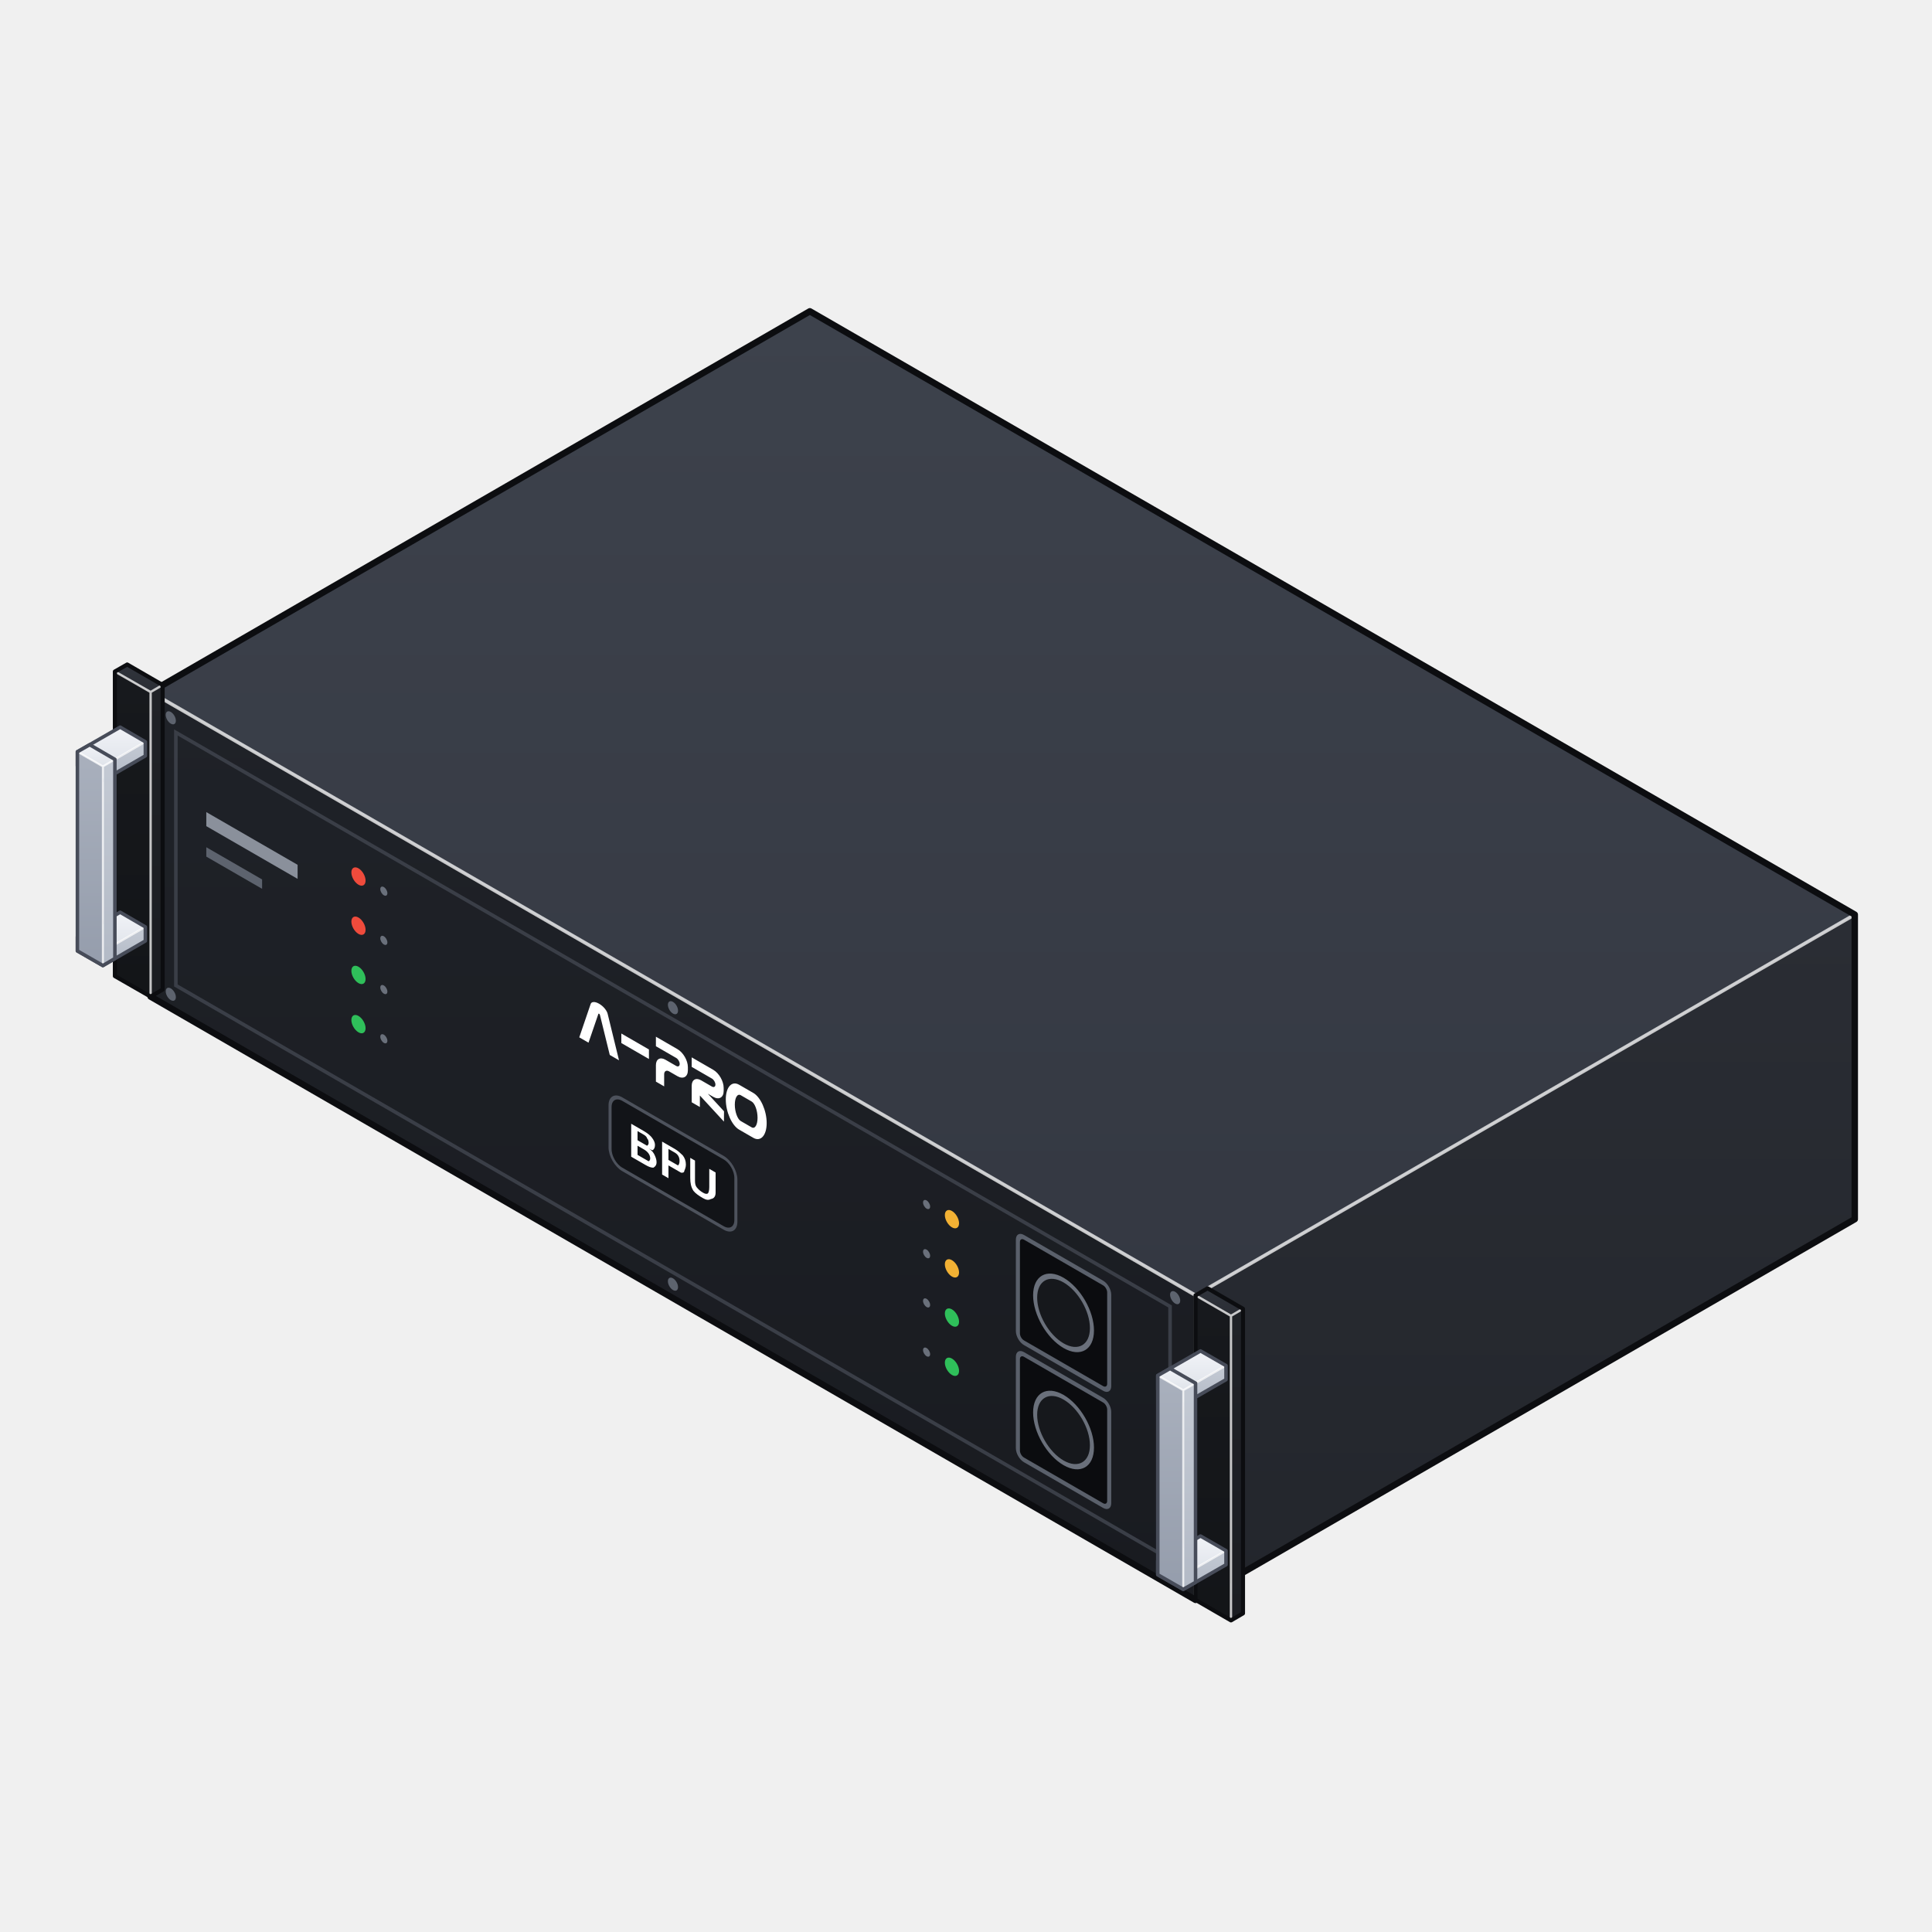
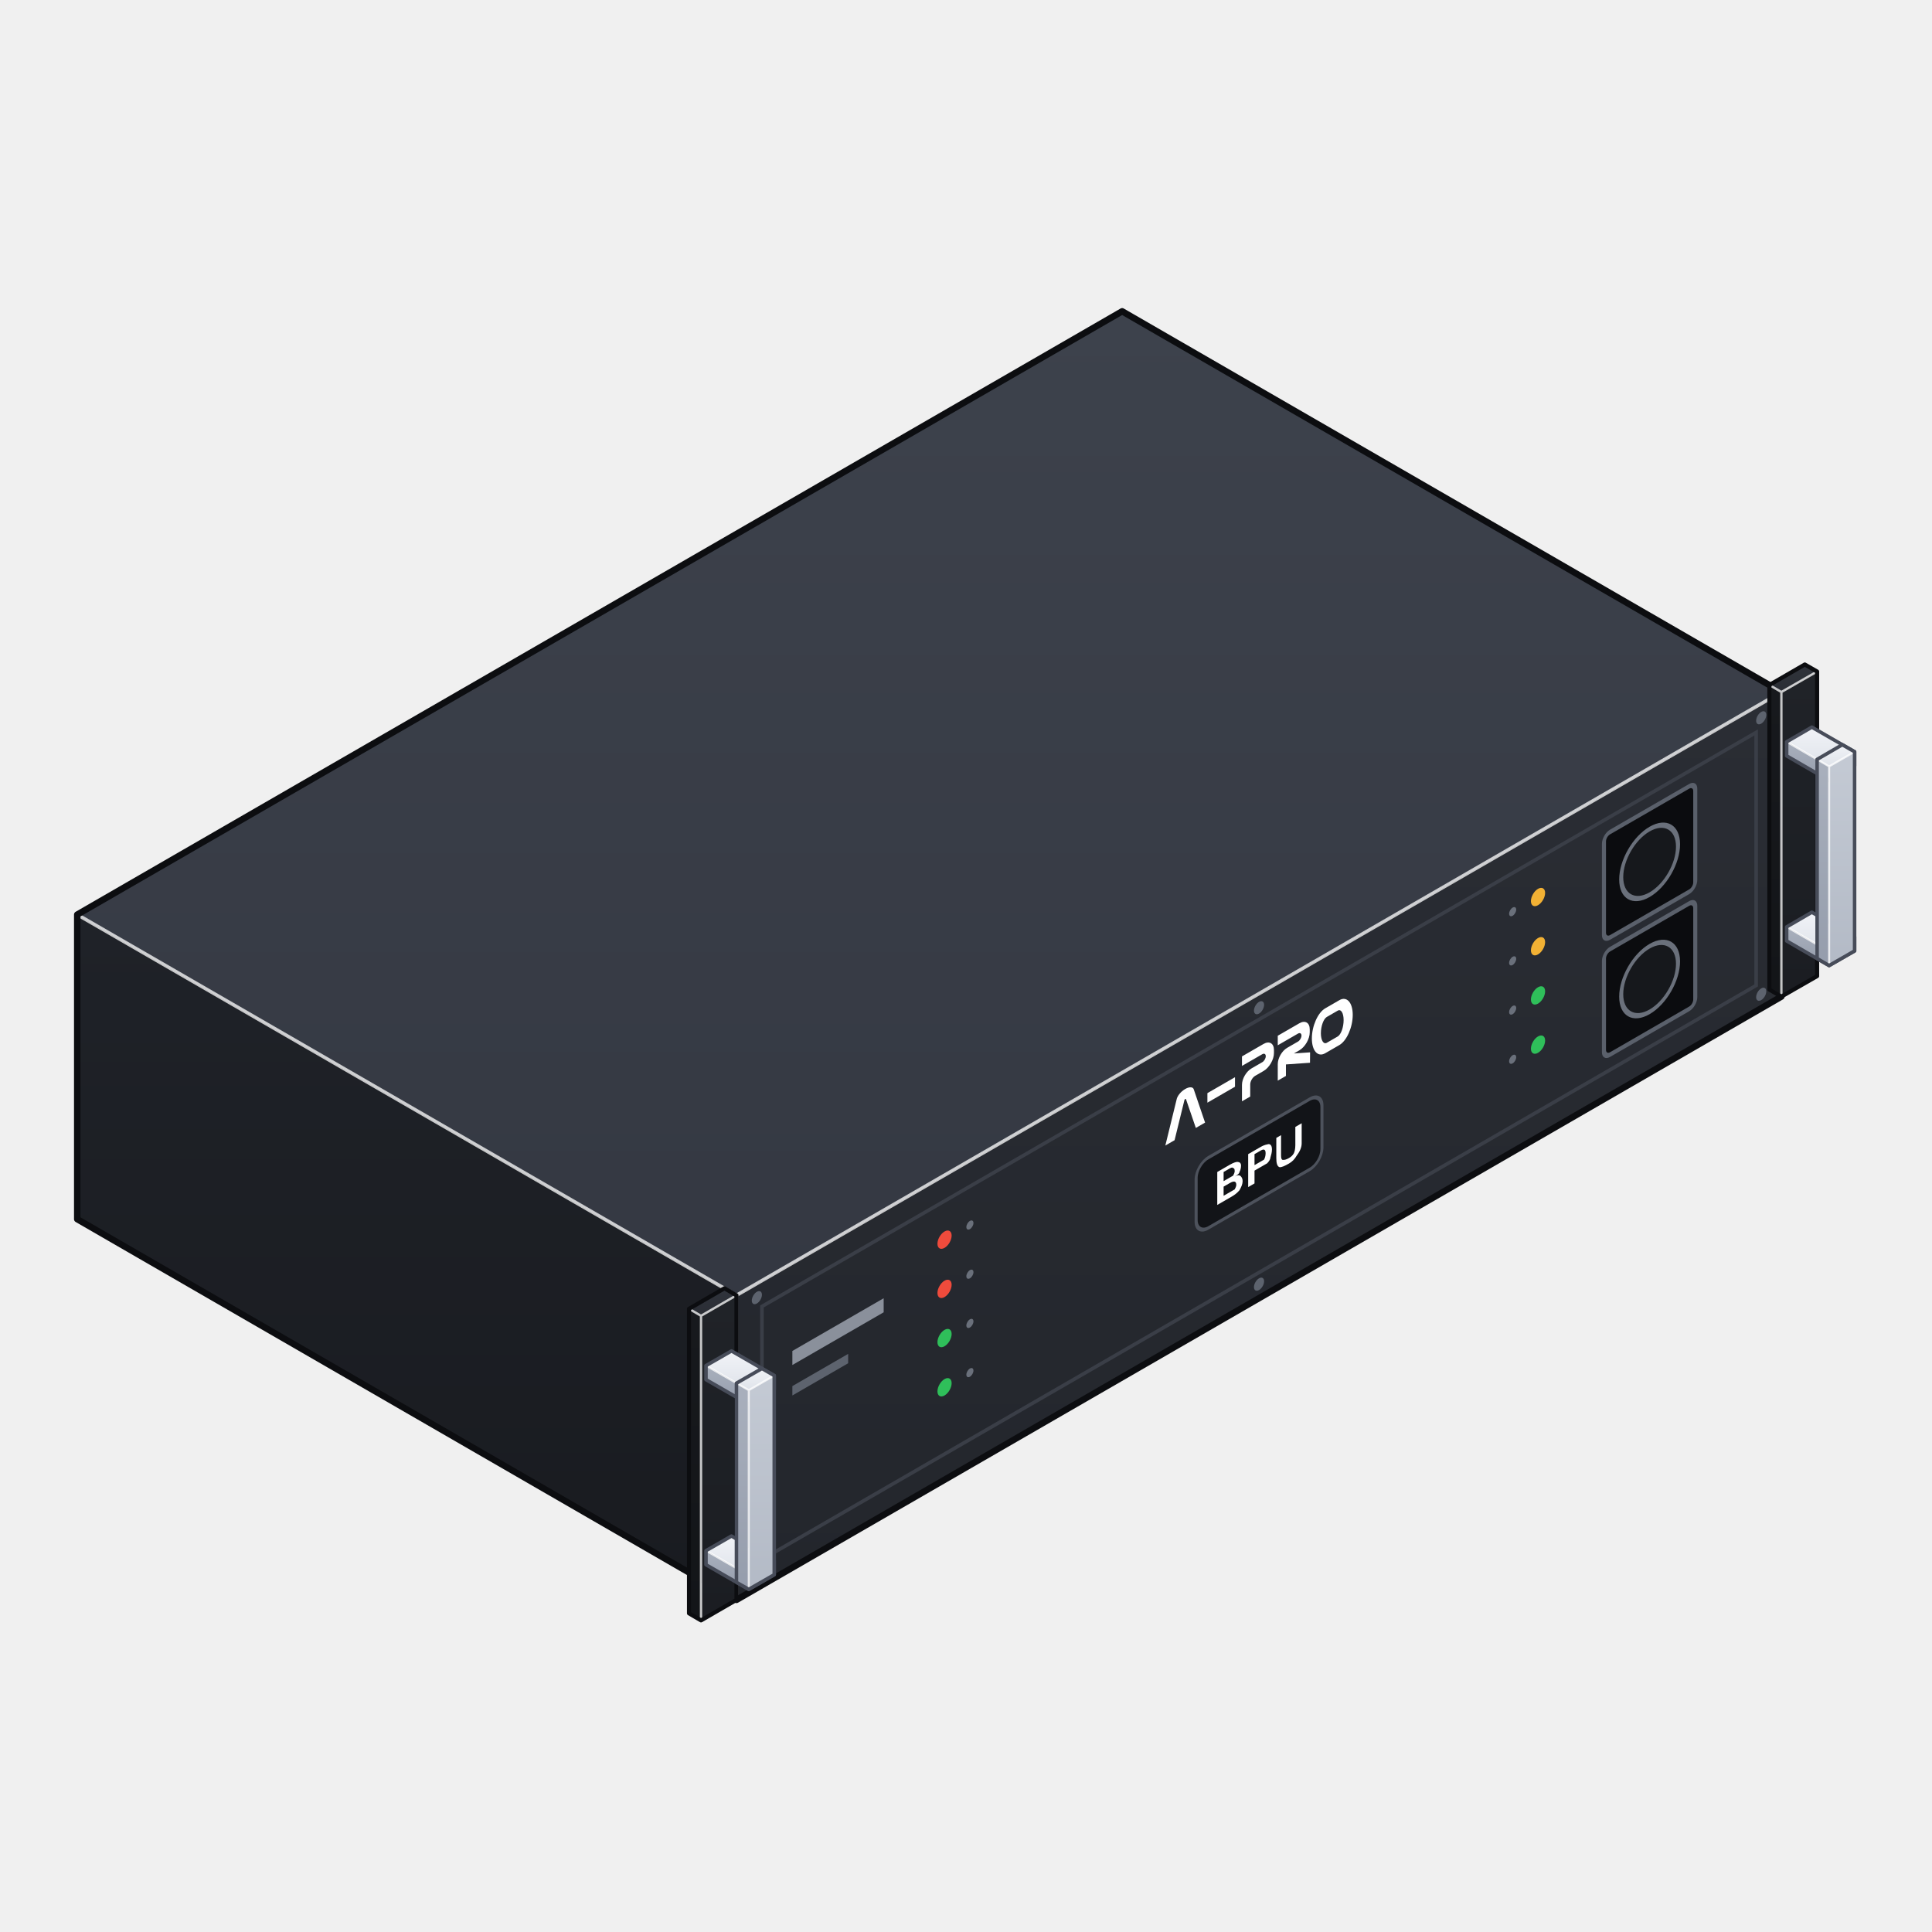
<svg xmlns="http://www.w3.org/2000/svg" width="600" height="600" viewBox="0 0 600 600" fill="none">
  <defs>
    <linearGradient id="g0" x1="0" y1="0" x2="0" y2="1">
+       <stop offset="0" stop-color="#2a2d34" />
+       <stop offset="1" stop-color="#23262c" />
+     </linearGradient>
+     <linearGradient id="g1" x1="0" y1="0" x2="0" y2="1">
      <stop offset="0" stop-color="#1f2228" />
      <stop offset="1" stop-color="#191b20" />
-     </linearGradient>
-     <linearGradient id="g1" x1="0" y1="0" x2="0" y2="1">
-       <stop offset="0" stop-color="#2a2d34" />
-       <stop offset="1" stop-color="#23262c" />
    </linearGradient>
    <linearGradient id="g2" x1="0" y1="0" x2="0" y2="1">
      <stop offset="0" stop-color="#3d424c" />
      <stop offset="1" stop-color="#343842" />
    </linearGradient>
    <linearGradient id="g3" x1="0" y1="0" x2="0" y2="1">
+       <stop offset="0" stop-color="#202328" />
+       <stop offset="1" stop-color="#1b1d22" />
+     </linearGradient>
+     <linearGradient id="g4" x1="0" y1="0" x2="0" y2="1">
      <stop offset="0" stop-color="#17191d" />
      <stop offset="1" stop-color="#131518" />
-     </linearGradient>
-     <linearGradient id="g4" x1="0" y1="0" x2="0" y2="1">
-       <stop offset="0" stop-color="#202328" />
-       <stop offset="1" stop-color="#1b1d22" />
    </linearGradient>
    <linearGradient id="g5" x1="0" y1="0" x2="0" y2="1">
      <stop offset="0" stop-color="#30343c" />
      <stop offset="1" stop-color="#2a2d34" />
    </linearGradient>
    <linearGradient id="g6" x1="0" y1="0" x2="0" y2="1">
+       <stop offset="0" stop-color="#c4cad4" />
+       <stop offset="1" stop-color="#b3bac6" />
+     </linearGradient>
+     <linearGradient id="g7" x1="0" y1="0" x2="0" y2="1">
      <stop offset="0" stop-color="#a9b0bd" />
      <stop offset="1" stop-color="#959dac" />
-     </linearGradient>
-     <linearGradient id="g7" x1="0" y1="0" x2="0" y2="1">
-       <stop offset="0" stop-color="#c4cad4" />
-       <stop offset="1" stop-color="#b3bac6" />
    </linearGradient>
    <linearGradient id="g8" x1="0" y1="0" x2="0" y2="1">
      <stop offset="0" stop-color="#f1f3f7" />
      <stop offset="1" stop-color="#dfe3ea" />
    </linearGradient>
  </defs>
-   <g transform="translate(240.5 184.9) scale(0.9095)">
+   <g transform="translate(359.5 184.9) scale(0.9095)">
    <g>
-       <path d="M-213.0 137.0 L143.8 343.0 L143.8 239.0 L-213.0 33.0 Z" fill="url(#g0)" />
-       <path d="M368.9 213.0 L143.8 343.0 L143.8 239.0 L368.9 109.0 Z" fill="url(#g1)" />
-       <path d="M12.1 -97.0 L368.9 109.0 L143.8 239.0 L-213.0 33.0 Z" fill="url(#g2)" />
-       <path d="M143.8 343.0 L143.8 239.0 L-213.0 33.0 M368.9 109.0 L143.8 239.0" fill="none" stroke="#ffffff" stroke-opacity=".75" stroke-width="1.2" stroke-linejoin="round" />
-       <path d="M12.1 -97.0 L368.9 109.0 L368.9 213.0 L143.8 343.0 L-213.0 137.0 L-213.0 33.0 Z" fill="none" stroke="#0c0d10" stroke-width="2.2" stroke-linejoin="round" />
+       <path d="M213.0 137.0 L-143.8 343.0 L-143.8 239.0 L213.0 33.0 Z" fill="url(#g0)" />
+       <path d="M-368.9 213.0 L-143.8 343.0 L-143.8 239.0 L-368.9 109.0 Z" fill="url(#g1)" />
+       <path d="M-12.1 -97.0 L-368.9 109.0 L-143.8 239.0 L213.0 33.0 Z" fill="url(#g2)" />
+       <path d="M-143.8 343.0 L-143.8 239.0 L213.0 33.0 M-368.9 109.0 L-143.8 239.0" fill="none" stroke="#ffffff" stroke-opacity=".75" stroke-width="1.2" stroke-linejoin="round" />
+       <path d="M-12.1 -97.0 L-368.9 109.0 L-368.9 213.0 L-143.8 343.0 L213.0 137.0 L213.0 33.0 Z" fill="none" stroke="#0c0d10" stroke-width="2.2" stroke-linejoin="round" />
    </g>
    <g>
-       <path d="M-225.2 130.0 L-213.0 137.0 L-213.0 33.0 L-225.2 26.0 Z" fill="url(#g3)" />
-       <path d="M-208.9 134.6 L-213.0 137.0 L-213.0 33.0 L-208.9 30.6 Z" fill="url(#g4)" />
-       <path d="M-221.0 23.6 L-208.9 30.6 L-213.0 33.0 L-225.2 26.0 Z" fill="url(#g5)" />
-       <path d="M-213.0 137.0 L-213.0 33.0 L-225.2 26.0 M-208.9 30.6 L-213.0 33.0" fill="none" stroke="#ffffff" stroke-opacity=".75" stroke-width="0.8" stroke-linejoin="round" />
-       <path d="M-221.0 23.6 L-208.9 30.6 L-208.9 134.6 L-213.0 137.0 L-225.2 130.0 L-225.2 26.0 Z" fill="none" stroke="#0c0d10" stroke-width="1.4" stroke-linejoin="round" />
+       <path d="M225.2 130.0 L213.0 137.0 L213.0 33.0 L225.2 26.0 Z" fill="url(#g3)" />
+       <path d="M208.9 134.6 L213.0 137.0 L213.0 33.0 L208.9 30.6 Z" fill="url(#g4)" />
+       <path d="M221.0 23.6 L208.9 30.6 L213.0 33.0 L225.2 26.0 Z" fill="url(#g5)" />
+       <path d="M213.0 137.0 L213.0 33.0 L225.2 26.0 M208.9 30.6 L213.0 33.0" fill="none" stroke="#ffffff" stroke-opacity=".75" stroke-width="0.8" stroke-linejoin="round" />
+       <path d="M221.0 23.6 L208.9 30.6 L208.9 134.6 L213.0 137.0 L225.2 130.0 L225.2 26.0 Z" fill="none" stroke="#0c0d10" stroke-width="1.4" stroke-linejoin="round" />
    </g>
    <g>
-       <path d="M143.8 343.0 L155.9 350.0 L155.9 246.0 L143.8 239.0 Z" fill="url(#g3)" />
-       <path d="M160.0 347.6 L155.9 350.0 L155.9 246.0 L160.0 243.6 Z" fill="url(#g4)" />
-       <path d="M147.9 236.6 L160.0 243.6 L155.9 246.0 L143.8 239.0 Z" fill="url(#g5)" />
-       <path d="M155.9 350.0 L155.9 246.0 L143.8 239.0 M160.0 243.6 L155.9 246.0" fill="none" stroke="#ffffff" stroke-opacity=".75" stroke-width="0.8" stroke-linejoin="round" />
-       <path d="M147.9 236.6 L160.0 243.6 L160.0 347.6 L155.9 350.0 L143.8 343.0 L143.8 239.0 Z" fill="none" stroke="#0c0d10" stroke-width="1.4" stroke-linejoin="round" />
+       <path d="M-143.8 343.0 L-155.9 350.0 L-155.9 246.0 L-143.8 239.0 Z" fill="url(#g3)" />
+       <path d="M-160.0 347.6 L-155.9 350.0 L-155.9 246.0 L-160.0 243.6 Z" fill="url(#g4)" />
+       <path d="M-147.9 236.6 L-160.0 243.6 L-155.9 246.0 L-143.8 239.0 Z" fill="url(#g5)" />
+       <path d="M-155.9 350.0 L-155.9 246.0 L-143.8 239.0 M-160.0 243.6 L-155.9 246.0" fill="none" stroke="#ffffff" stroke-opacity=".75" stroke-width="0.8" stroke-linejoin="round" />
+       <path d="M-147.9 236.6 L-160.0 243.6 L-160.0 347.6 L-155.9 350.0 L-143.8 343.0 L-143.8 239.0 Z" fill="none" stroke="#0c0d10" stroke-width="1.4" stroke-linejoin="round" />
    </g>
-     <g transform="matrix(34.641 20.000 0.000 40.000 -213.04 33.00)">
-       <rect x=".25" y=".22" width="9.80" height="2.16" fill="none" stroke="#3a3e47" stroke-width=".035" />
-       <circle cx="0.20" cy="0.12" r=".05" fill="#5d636e" />
-       <circle cx="0.20" cy="2.48" r=".05" fill="#5d636e" />
-       <circle cx="10.10" cy="0.12" r=".05" fill="#5d636e" />
-       <circle cx="10.10" cy="2.48" r=".05" fill="#5d636e" />
-       <circle cx="5.15" cy="0.12" r=".05" fill="#5d636e" />
-       <circle cx="5.15" cy="2.48" r=".05" fill="#5d636e" />
-       <circle cx="2.05" cy="0.55" r=".07" fill="#ef4b3c" />
-       <circle cx="2.3" cy="0.55" r=".035" fill="#6a707b" />
-       <circle cx="2.05" cy="0.97" r=".07" fill="#ef4b3c" />
-       <circle cx="2.3" cy="0.97" r=".035" fill="#6a707b" />
-       <circle cx="2.05" cy="1.39" r=".07" fill="#2fbf5a" />
-       <circle cx="2.3" cy="1.39" r=".035" fill="#6a707b" />
-       <circle cx="2.05" cy="1.81" r=".07" fill="#2fbf5a" />
-       <circle cx="2.3" cy="1.81" r=".035" fill="#6a707b" />
-       <circle cx="7.90" cy="0.55" r=".07" fill="#f2b134" />
-       <circle cx="7.65" cy="0.55" r=".035" fill="#6a707b" />
-       <circle cx="7.90" cy="0.97" r=".07" fill="#f2b134" />
-       <circle cx="7.65" cy="0.97" r=".035" fill="#6a707b" />
-       <circle cx="7.90" cy="1.39" r=".07" fill="#2fbf5a" />
-       <circle cx="7.65" cy="1.39" r=".035" fill="#6a707b" />
-       <circle cx="7.90" cy="1.81" r=".07" fill="#2fbf5a" />
-       <circle cx="7.65" cy="1.81" r=".035" fill="#6a707b" />
-       <rect x=".55" y=".75" width=".9" height=".12" fill="#8a909b" />
-       <rect x=".55" y="1.05" width=".55" height=".08" fill="#5d636e" />
-       <rect x="8.55" y="0.35" width=".9" height=".9" rx=".06" fill="#0b0c0f" stroke="#5a606b" stroke-width=".04" />
-       <circle cx="9.00" cy="0.80" r=".28" fill="#16181c" stroke="#6a707b" stroke-width=".04" />
-       <rect x="8.55" y="1.35" width=".9" height=".9" rx=".06" fill="#0b0c0f" stroke="#5a606b" stroke-width=".04" />
-       <circle cx="9.00" cy="1.80" r=".28" fill="#16181c" stroke="#6a707b" stroke-width=".04" />
-       <g transform="translate(4.200 0.450) scale(0.02436)">
-         <path d="M59.655 12.42L53.115 9.54H55.315C57.625 9.54 59.515 7.66 59.515 5.34V4.28C59.515 1.94 57.635 0.06 55.315 0.06H46.575V3.4H54.745C55.545 3.4 56.175 4.03 56.175 4.8C56.175 5.57 55.545 6.2 54.745 6.2H50.375C48.265 6.2 46.575 7.91 46.575 10.03V15.8H49.885V11.77L59.625 16.05L59.655 12.42ZM70.825 12.45H66.425C65.115 12.45 64.025 10.42 64.025 7.91C64.025 5.4 65.115 3.4 66.425 3.4H70.825C72.165 3.4 73.225 5.4 73.225 7.91C73.225 10.42 72.165 12.45 70.825 12.45ZM71.515 0.06H65.775C62.775 0.06 60.375 3.6 60.375 7.91C60.375 12.22 62.775 15.79 65.775 15.79H71.515C74.485 15.79 76.915 12.25 76.915 7.91C76.915 3.57 74.485 0.06 71.515 0.06ZM9.115 3.51C9.285 3.51 9.405 3.6 9.455 3.77L13.425 15.79H17.165L12.625 1.97C12.365 0.86 10.915 0 9.115 0C7.315 0 5.885 0.86 5.635 1.97L1.085 15.79H4.825L8.795 3.77C8.825 3.6 8.965 3.51 9.105 3.51H9.115ZM32.095 0.06V3.4H40.295C41.095 3.4 41.725 4.03 41.725 4.8C41.725 5.57 41.095 6.2 40.295 6.2H35.955C33.815 6.2 32.095 7.91 32.095 10.03V15.8H35.435V11.57C35.435 10.46 36.345 9.54 37.435 9.54H40.835C43.145 9.54 45.035 7.66 45.035 5.34V4.28C45.035 1.94 43.155 0.06 40.835 0.06H32.095ZM29.275 9.28H18.105V5.94H29.275V9.28Z" fill="#ffffff" />
+     <g transform="matrix(-34.641 20.000 0.000 40.000 213.04 33.00)">
+       <g transform="translate(10.300 0) scale(-1 1)">
+         <rect x=".25" y=".22" width="9.80" height="2.16" fill="none" stroke="#3a3e47" stroke-width=".035" />
+         <circle cx="0.20" cy="0.12" r=".05" fill="#5d636e" />
+         <circle cx="0.20" cy="2.48" r=".05" fill="#5d636e" />
+         <circle cx="10.10" cy="0.12" r=".05" fill="#5d636e" />
+         <circle cx="10.10" cy="2.48" r=".05" fill="#5d636e" />
+         <circle cx="5.15" cy="0.12" r=".05" fill="#5d636e" />
+         <circle cx="5.15" cy="2.48" r=".05" fill="#5d636e" />
+         <circle cx="2.05" cy="0.55" r=".07" fill="#ef4b3c" />
+         <circle cx="2.3" cy="0.55" r=".035" fill="#6a707b" />
+         <circle cx="2.05" cy="0.97" r=".07" fill="#ef4b3c" />
+         <circle cx="2.3" cy="0.97" r=".035" fill="#6a707b" />
+         <circle cx="2.05" cy="1.39" r=".07" fill="#2fbf5a" />
+         <circle cx="2.3" cy="1.39" r=".035" fill="#6a707b" />
+         <circle cx="2.05" cy="1.81" r=".07" fill="#2fbf5a" />
+         <circle cx="2.3" cy="1.81" r=".035" fill="#6a707b" />
+         <circle cx="7.90" cy="0.55" r=".07" fill="#f2b134" />
+         <circle cx="7.65" cy="0.55" r=".035" fill="#6a707b" />
+         <circle cx="7.90" cy="0.97" r=".07" fill="#f2b134" />
+         <circle cx="7.65" cy="0.97" r=".035" fill="#6a707b" />
+         <circle cx="7.90" cy="1.39" r=".07" fill="#2fbf5a" />
+         <circle cx="7.65" cy="1.39" r=".035" fill="#6a707b" />
+         <circle cx="7.90" cy="1.81" r=".07" fill="#2fbf5a" />
+         <circle cx="7.65" cy="1.81" r=".035" fill="#6a707b" />
+         <rect x=".55" y=".75" width=".9" height=".12" fill="#8a909b" />
+         <rect x=".55" y="1.05" width=".55" height=".08" fill="#5d636e" />
+         <rect x="8.55" y="0.35" width=".9" height=".9" rx=".06" fill="#0b0c0f" stroke="#5a606b" stroke-width=".04" />
+         <circle cx="9.00" cy="0.80" r=".28" fill="#16181c" stroke="#6a707b" stroke-width=".04" />
+         <rect x="8.55" y="1.35" width=".9" height=".9" rx=".06" fill="#0b0c0f" stroke="#5a606b" stroke-width=".04" />
+         <circle cx="9.00" cy="1.80" r=".28" fill="#16181c" stroke="#6a707b" stroke-width=".04" />
+         <g transform="translate(4.200 0.450) scale(0.02436)">
+           <path d="M59.655 12.42L53.115 9.54H55.315C57.625 9.54 59.515 7.66 59.515 5.34V4.28C59.515 1.94 57.635 0.06 55.315 0.06H46.575V3.4H54.745C55.545 3.4 56.175 4.03 56.175 4.8C56.175 5.57 55.545 6.2 54.745 6.2H50.375C48.265 6.2 46.575 7.91 46.575 10.03V15.8H49.885V11.77L59.625 16.05L59.655 12.42ZM70.825 12.45H66.425C65.115 12.45 64.025 10.42 64.025 7.91C64.025 5.4 65.115 3.4 66.425 3.4H70.825C72.165 3.4 73.225 5.4 73.225 7.91C73.225 10.42 72.165 12.45 70.825 12.45ZM71.515 0.06H65.775C62.775 0.06 60.375 3.6 60.375 7.91C60.375 12.22 62.775 15.79 65.775 15.79H71.515C74.485 15.79 76.915 12.25 76.915 7.91C76.915 3.57 74.485 0.06 71.515 0.06ZM9.115 3.51C9.285 3.51 9.405 3.6 9.455 3.77L13.425 15.79H17.165L12.625 1.97C12.365 0.86 10.915 0 9.115 0C7.315 0 5.885 0.86 5.635 1.97L1.085 15.79H4.825L8.795 3.77C8.825 3.6 8.965 3.51 9.105 3.51H9.115ZM32.095 0.06V3.4H40.295C41.095 3.4 41.725 4.03 41.725 4.8C41.725 5.57 41.095 6.2 40.295 6.2H35.955C33.815 6.2 32.095 7.91 32.095 10.03V15.8H35.435V11.57C35.435 10.46 36.345 9.54 37.435 9.54H40.835C43.145 9.54 45.035 7.66 45.035 5.34V4.28C45.035 1.94 43.155 0.06 40.835 0.06H32.095ZM29.275 9.28H18.105V5.94H29.275V9.28Z" fill="#ffffff" />
+         </g>
+         <rect x="4.53" y="1.15" width="1.24" height=".6" rx=".12" fill="#121418" stroke="#4d525c" stroke-width=".03" />
+         <text x="5.15" y="1.6" text-anchor="middle" font-family="SUIT, Pretendard, Arial, sans-serif" font-weight="700" font-size=".42" fill="#ffffff">BPU</text>
      </g>
-       <rect x="4.53" y="1.15" width="1.24" height=".6" rx=".12" fill="#121418" stroke="#4d525c" stroke-width=".03" />
-       <text x="5.15" y="1.6" text-anchor="middle" font-family="SUIT, Pretendard, Arial, sans-serif" font-weight="700" font-size=".42" fill="#ffffff">BPU</text>
    </g>
    <g>
-       <path d="M-238.0 121.4 L-229.3 126.4 L-229.3 121.6 L-238.0 116.6 Z" fill="url(#g6)" />
-       <path d="M-214.8 118.0 L-229.3 126.4 L-229.3 121.6 L-214.8 113.2 Z" fill="url(#g7)" />
-       <path d="M-223.4 108.2 L-214.8 113.2 L-229.3 121.6 L-238.0 116.6 Z" fill="url(#g8)" />
-       <path d="M-229.3 126.4 L-229.3 121.6 L-238.0 116.6 M-214.8 113.2 L-229.3 121.6" fill="none" stroke="#ffffff" stroke-opacity=".75" stroke-width="0.7" stroke-linejoin="round" />
-       <path d="M-223.4 108.2 L-214.8 113.2 L-214.8 118.0 L-229.3 126.4 L-238.0 121.4 L-238.0 116.6 Z" fill="none" stroke="#474c59" stroke-width="1.2" stroke-linejoin="round" />
+       <path d="M238.0 121.4 L229.3 126.4 L229.3 121.6 L238.0 116.6 Z" fill="url(#g6)" />
+       <path d="M214.8 118.0 L229.3 126.4 L229.3 121.6 L214.8 113.2 Z" fill="url(#g7)" />
+       <path d="M223.4 108.2 L214.8 113.2 L229.3 121.6 L238.0 116.6 Z" fill="url(#g8)" />
+       <path d="M229.3 126.4 L229.3 121.6 L238.0 116.6 M214.8 113.2 L229.3 121.6" fill="none" stroke="#ffffff" stroke-opacity=".75" stroke-width="0.7" stroke-linejoin="round" />
+       <path d="M223.4 108.2 L214.8 113.2 L214.8 118.0 L229.3 126.4 L238.0 121.4 L238.0 116.6 Z" fill="none" stroke="#474c59" stroke-width="1.2" stroke-linejoin="round" />
    </g>
    <g>
-       <path d="M-238.0 58.2 L-229.3 63.2 L-229.3 58.4 L-238.0 53.4 Z" fill="url(#g6)" />
-       <path d="M-214.8 54.8 L-229.3 63.2 L-229.3 58.4 L-214.8 50.0 Z" fill="url(#g7)" />
-       <path d="M-223.4 45.0 L-214.8 50.0 L-229.3 58.4 L-238.0 53.4 Z" fill="url(#g8)" />
-       <path d="M-229.3 63.2 L-229.3 58.4 L-238.0 53.4 M-214.8 50.0 L-229.3 58.4" fill="none" stroke="#ffffff" stroke-opacity=".75" stroke-width="0.7" stroke-linejoin="round" />
-       <path d="M-223.4 45.0 L-214.8 50.0 L-214.8 54.8 L-229.3 63.2 L-238.0 58.2 L-238.0 53.4 Z" fill="none" stroke="#474c59" stroke-width="1.2" stroke-linejoin="round" />
+       <path d="M238.0 58.2 L229.3 63.2 L229.3 58.4 L238.0 53.4 Z" fill="url(#g6)" />
+       <path d="M214.8 54.8 L229.3 63.2 L229.3 58.4 L214.8 50.0 Z" fill="url(#g7)" />
+       <path d="M223.4 45.0 L214.8 50.0 L229.3 58.4 L238.0 53.4 Z" fill="url(#g8)" />
+       <path d="M229.3 63.2 L229.3 58.4 L238.0 53.4 M214.8 50.0 L229.3 58.4" fill="none" stroke="#ffffff" stroke-opacity=".75" stroke-width="0.7" stroke-linejoin="round" />
+       <path d="M223.4 45.0 L214.8 50.0 L214.8 54.8 L229.3 63.2 L238.0 58.2 L238.0 53.4 Z" fill="none" stroke="#474c59" stroke-width="1.2" stroke-linejoin="round" />
    </g>
    <g>
-       <path d="M-238.0 121.4 L-229.3 126.4 L-229.3 58.4 L-238.0 53.4 Z" fill="url(#g6)" />
-       <path d="M-225.2 124.0 L-229.3 126.4 L-229.3 58.4 L-225.2 56.0 Z" fill="url(#g7)" />
-       <path d="M-233.8 51.0 L-225.2 56.0 L-229.3 58.4 L-238.0 53.4 Z" fill="url(#g8)" />
-       <path d="M-229.3 126.4 L-229.3 58.4 L-238.0 53.4 M-225.2 56.0 L-229.3 58.4" fill="none" stroke="#ffffff" stroke-opacity=".75" stroke-width="0.7" stroke-linejoin="round" />
-       <path d="M-233.8 51.0 L-225.2 56.0 L-225.2 124.0 L-229.3 126.4 L-238.0 121.4 L-238.0 53.4 Z" fill="none" stroke="#474c59" stroke-width="1.2" stroke-linejoin="round" />
+       <path d="M238.0 121.4 L229.3 126.4 L229.3 58.4 L238.0 53.4 Z" fill="url(#g6)" />
+       <path d="M225.2 124.0 L229.3 126.4 L229.3 58.4 L225.2 56.0 Z" fill="url(#g7)" />
+       <path d="M233.8 51.0 L225.2 56.0 L229.3 58.4 L238.0 53.4 Z" fill="url(#g8)" />
+       <path d="M229.3 126.4 L229.3 58.4 L238.0 53.4 M225.2 56.0 L229.3 58.4" fill="none" stroke="#ffffff" stroke-opacity=".75" stroke-width="0.7" stroke-linejoin="round" />
+       <path d="M233.8 51.0 L225.2 56.0 L225.2 124.0 L229.3 126.4 L238.0 121.4 L238.0 53.4 Z" fill="none" stroke="#474c59" stroke-width="1.2" stroke-linejoin="round" />
    </g>
    <g>
-       <path d="M130.9 334.4 L139.6 339.4 L139.6 334.6 L130.9 329.6 Z" fill="url(#g6)" />
-       <path d="M154.2 331.0 L139.6 339.4 L139.6 334.6 L154.2 326.2 Z" fill="url(#g7)" />
-       <path d="M145.5 321.2 L154.2 326.2 L139.6 334.6 L130.9 329.6 Z" fill="url(#g8)" />
-       <path d="M139.6 339.4 L139.6 334.6 L130.9 329.6 M154.2 326.2 L139.6 334.6" fill="none" stroke="#ffffff" stroke-opacity=".75" stroke-width="0.7" stroke-linejoin="round" />
-       <path d="M145.5 321.2 L154.2 326.2 L154.2 331.0 L139.6 339.4 L130.9 334.4 L130.9 329.6 Z" fill="none" stroke="#474c59" stroke-width="1.2" stroke-linejoin="round" />
+       <path d="M-130.9 334.4 L-139.6 339.4 L-139.6 334.6 L-130.9 329.6 Z" fill="url(#g6)" />
+       <path d="M-154.2 331.0 L-139.6 339.4 L-139.6 334.6 L-154.2 326.2 Z" fill="url(#g7)" />
+       <path d="M-145.5 321.2 L-154.2 326.2 L-139.6 334.6 L-130.9 329.6 Z" fill="url(#g8)" />
+       <path d="M-139.6 339.4 L-139.6 334.6 L-130.9 329.6 M-154.2 326.2 L-139.6 334.6" fill="none" stroke="#ffffff" stroke-opacity=".75" stroke-width="0.7" stroke-linejoin="round" />
+       <path d="M-145.5 321.2 L-154.2 326.2 L-154.2 331.0 L-139.6 339.4 L-130.9 334.4 L-130.9 329.6 Z" fill="none" stroke="#474c59" stroke-width="1.2" stroke-linejoin="round" />
    </g>
    <g>
-       <path d="M130.9 271.2 L139.6 276.2 L139.6 271.4 L130.9 266.4 Z" fill="url(#g6)" />
-       <path d="M154.2 267.8 L139.6 276.2 L139.6 271.4 L154.2 263.0 Z" fill="url(#g7)" />
-       <path d="M145.5 258.0 L154.2 263.0 L139.6 271.4 L130.9 266.4 Z" fill="url(#g8)" />
-       <path d="M139.6 276.2 L139.6 271.4 L130.9 266.4 M154.2 263.0 L139.6 271.4" fill="none" stroke="#ffffff" stroke-opacity=".75" stroke-width="0.7" stroke-linejoin="round" />
-       <path d="M145.5 258.0 L154.2 263.0 L154.2 267.8 L139.6 276.2 L130.9 271.2 L130.9 266.4 Z" fill="none" stroke="#474c59" stroke-width="1.2" stroke-linejoin="round" />
+       <path d="M-130.9 271.2 L-139.6 276.2 L-139.6 271.4 L-130.9 266.4 Z" fill="url(#g6)" />
+       <path d="M-154.2 267.8 L-139.6 276.2 L-139.6 271.4 L-154.2 263.0 Z" fill="url(#g7)" />
+       <path d="M-145.5 258.0 L-154.2 263.0 L-139.6 271.4 L-130.9 266.4 Z" fill="url(#g8)" />
+       <path d="M-139.6 276.2 L-139.6 271.4 L-130.9 266.4 M-154.2 263.0 L-139.6 271.4" fill="none" stroke="#ffffff" stroke-opacity=".75" stroke-width="0.7" stroke-linejoin="round" />
+       <path d="M-145.5 258.0 L-154.2 263.0 L-154.2 267.8 L-139.6 276.2 L-130.9 271.2 L-130.9 266.4 Z" fill="none" stroke="#474c59" stroke-width="1.2" stroke-linejoin="round" />
    </g>
    <g>
-       <path d="M130.9 334.4 L139.6 339.4 L139.6 271.4 L130.9 266.4 Z" fill="url(#g6)" />
-       <path d="M143.8 337.0 L139.6 339.4 L139.6 271.4 L143.8 269.0 Z" fill="url(#g7)" />
-       <path d="M135.1 264.0 L143.8 269.0 L139.6 271.4 L130.9 266.4 Z" fill="url(#g8)" />
-       <path d="M139.6 339.4 L139.6 271.4 L130.9 266.4 M143.8 269.0 L139.6 271.4" fill="none" stroke="#ffffff" stroke-opacity=".75" stroke-width="0.7" stroke-linejoin="round" />
-       <path d="M135.1 264.0 L143.8 269.0 L143.8 337.0 L139.6 339.4 L130.9 334.4 L130.9 266.4 Z" fill="none" stroke="#474c59" stroke-width="1.2" stroke-linejoin="round" />
+       <path d="M-130.9 334.4 L-139.6 339.4 L-139.6 271.4 L-130.9 266.4 Z" fill="url(#g6)" />
+       <path d="M-143.8 337.0 L-139.6 339.4 L-139.6 271.4 L-143.8 269.0 Z" fill="url(#g7)" />
+       <path d="M-135.1 264.0 L-143.8 269.0 L-139.6 271.4 L-130.9 266.4 Z" fill="url(#g8)" />
+       <path d="M-139.6 339.4 L-139.6 271.4 L-130.9 266.4 M-143.8 269.0 L-139.6 271.4" fill="none" stroke="#ffffff" stroke-opacity=".75" stroke-width="0.7" stroke-linejoin="round" />
+       <path d="M-135.1 264.0 L-143.8 269.0 L-143.8 337.0 L-139.6 339.4 L-130.9 334.4 L-130.9 266.4 Z" fill="none" stroke="#474c59" stroke-width="1.2" stroke-linejoin="round" />
    </g>
  </g>
</svg>
